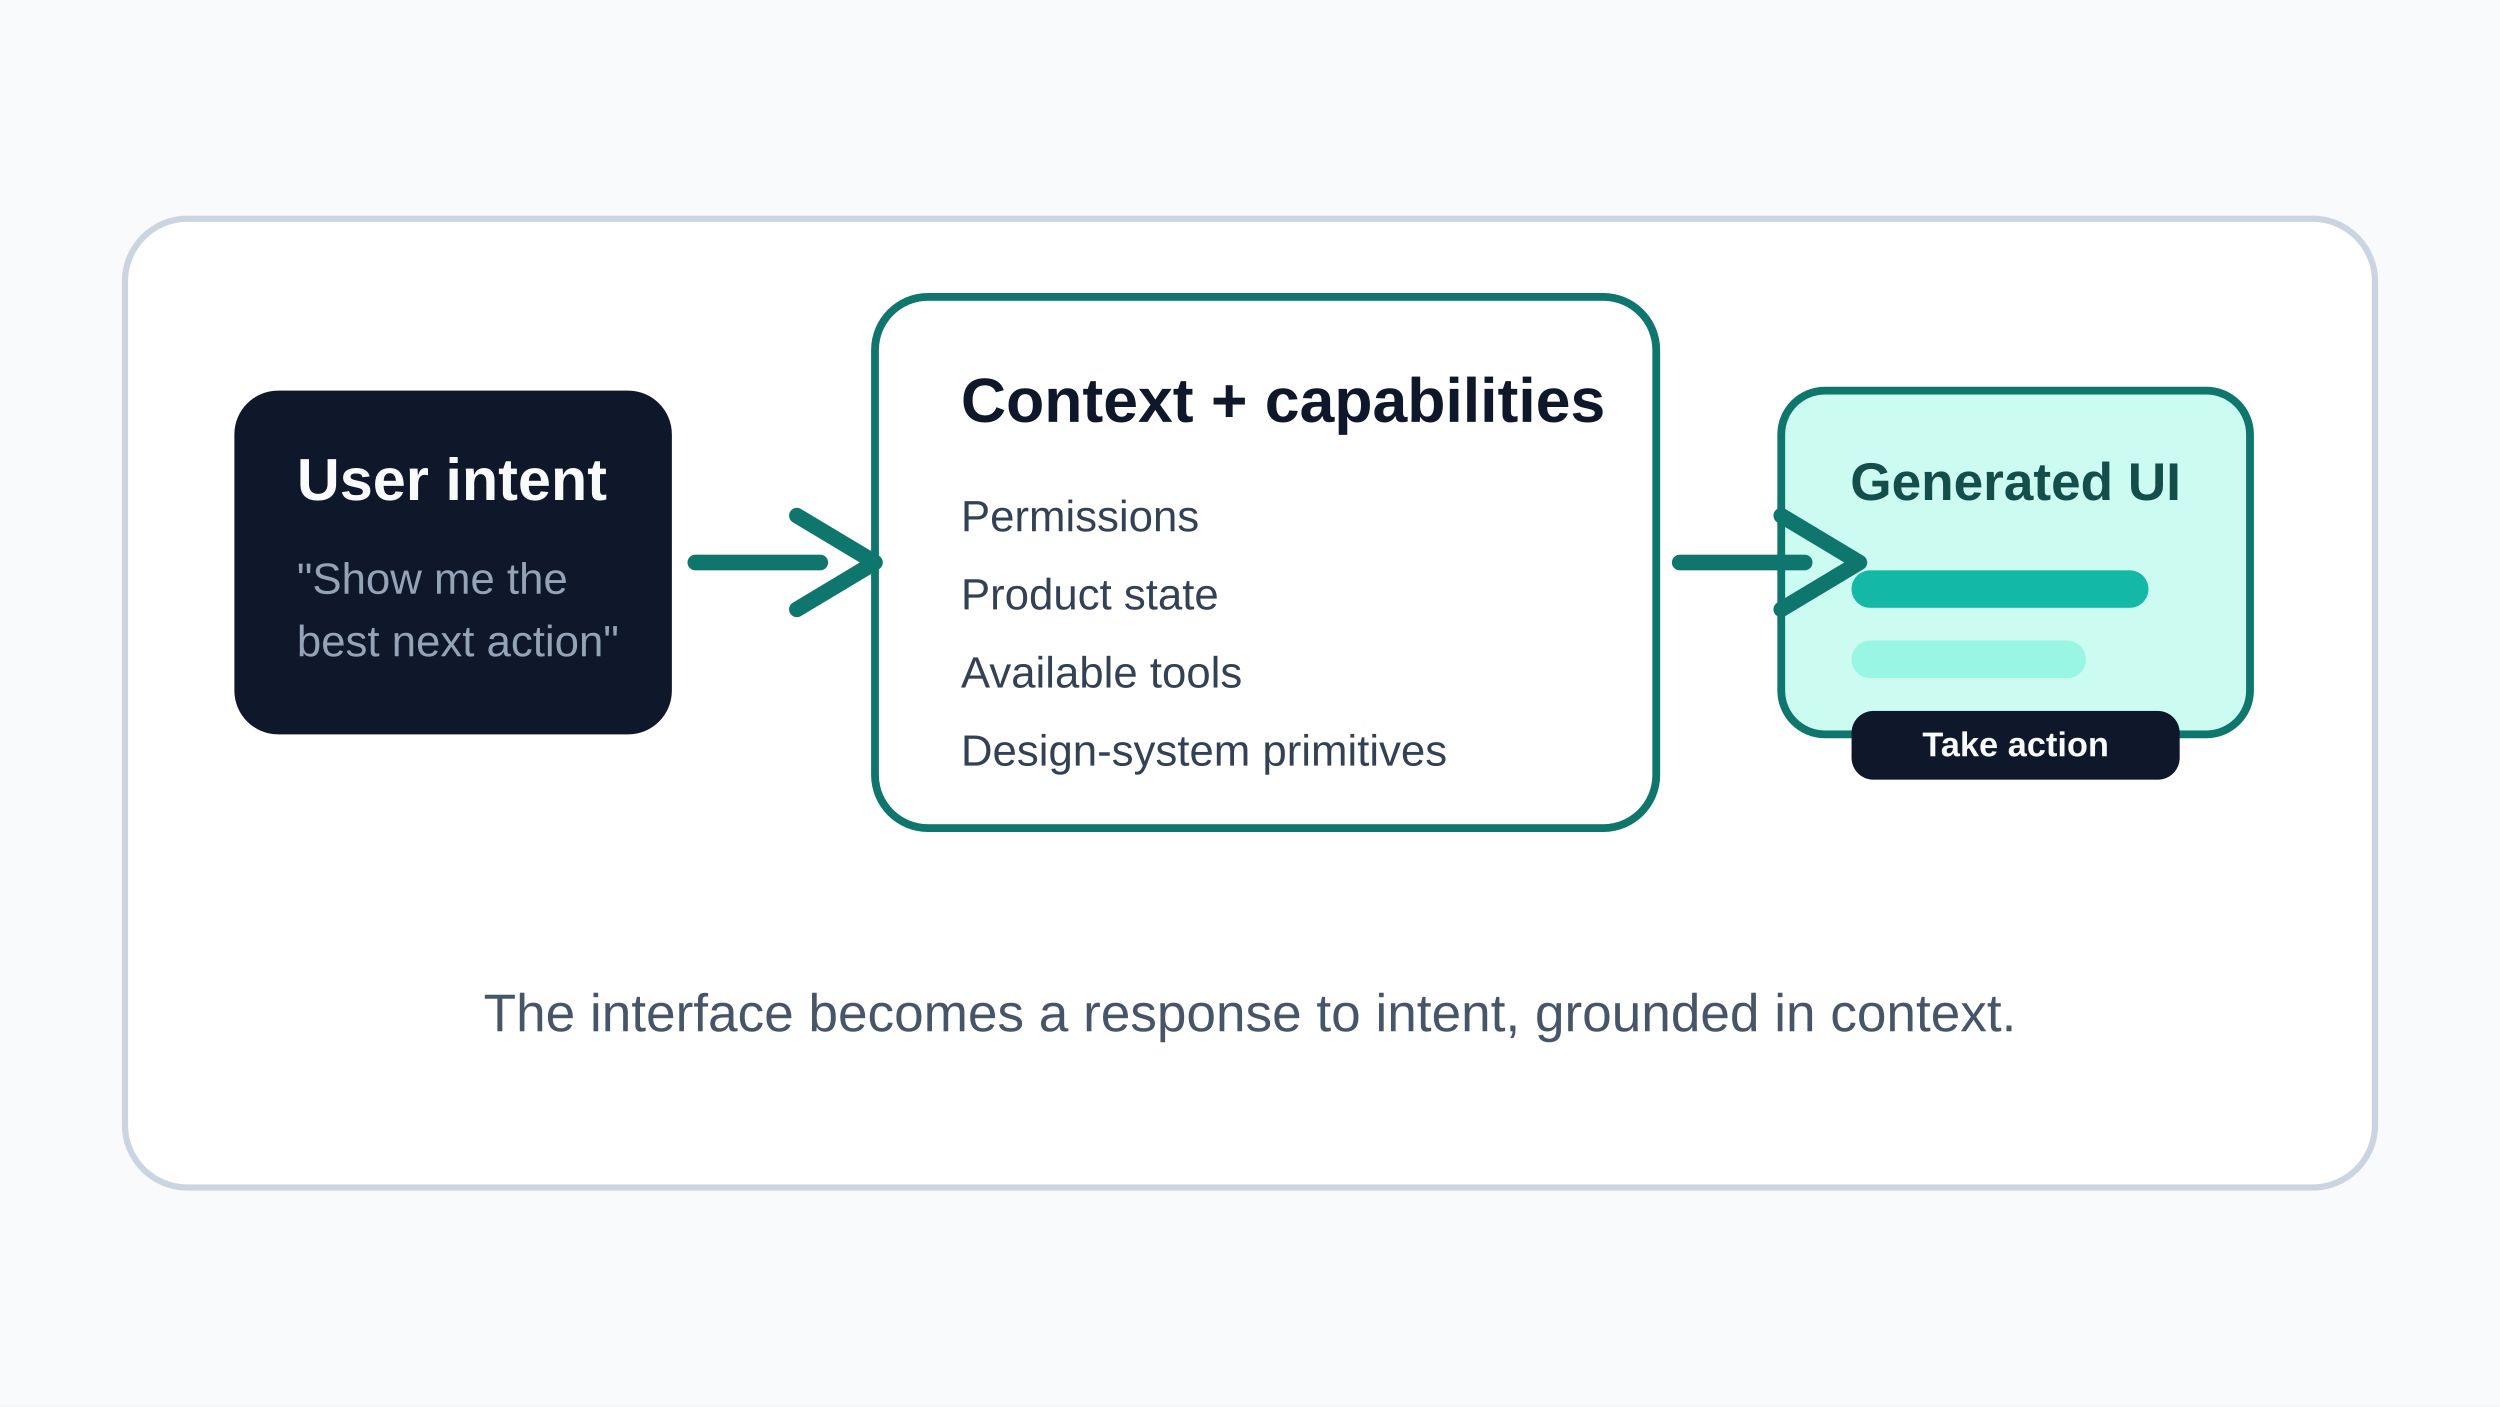
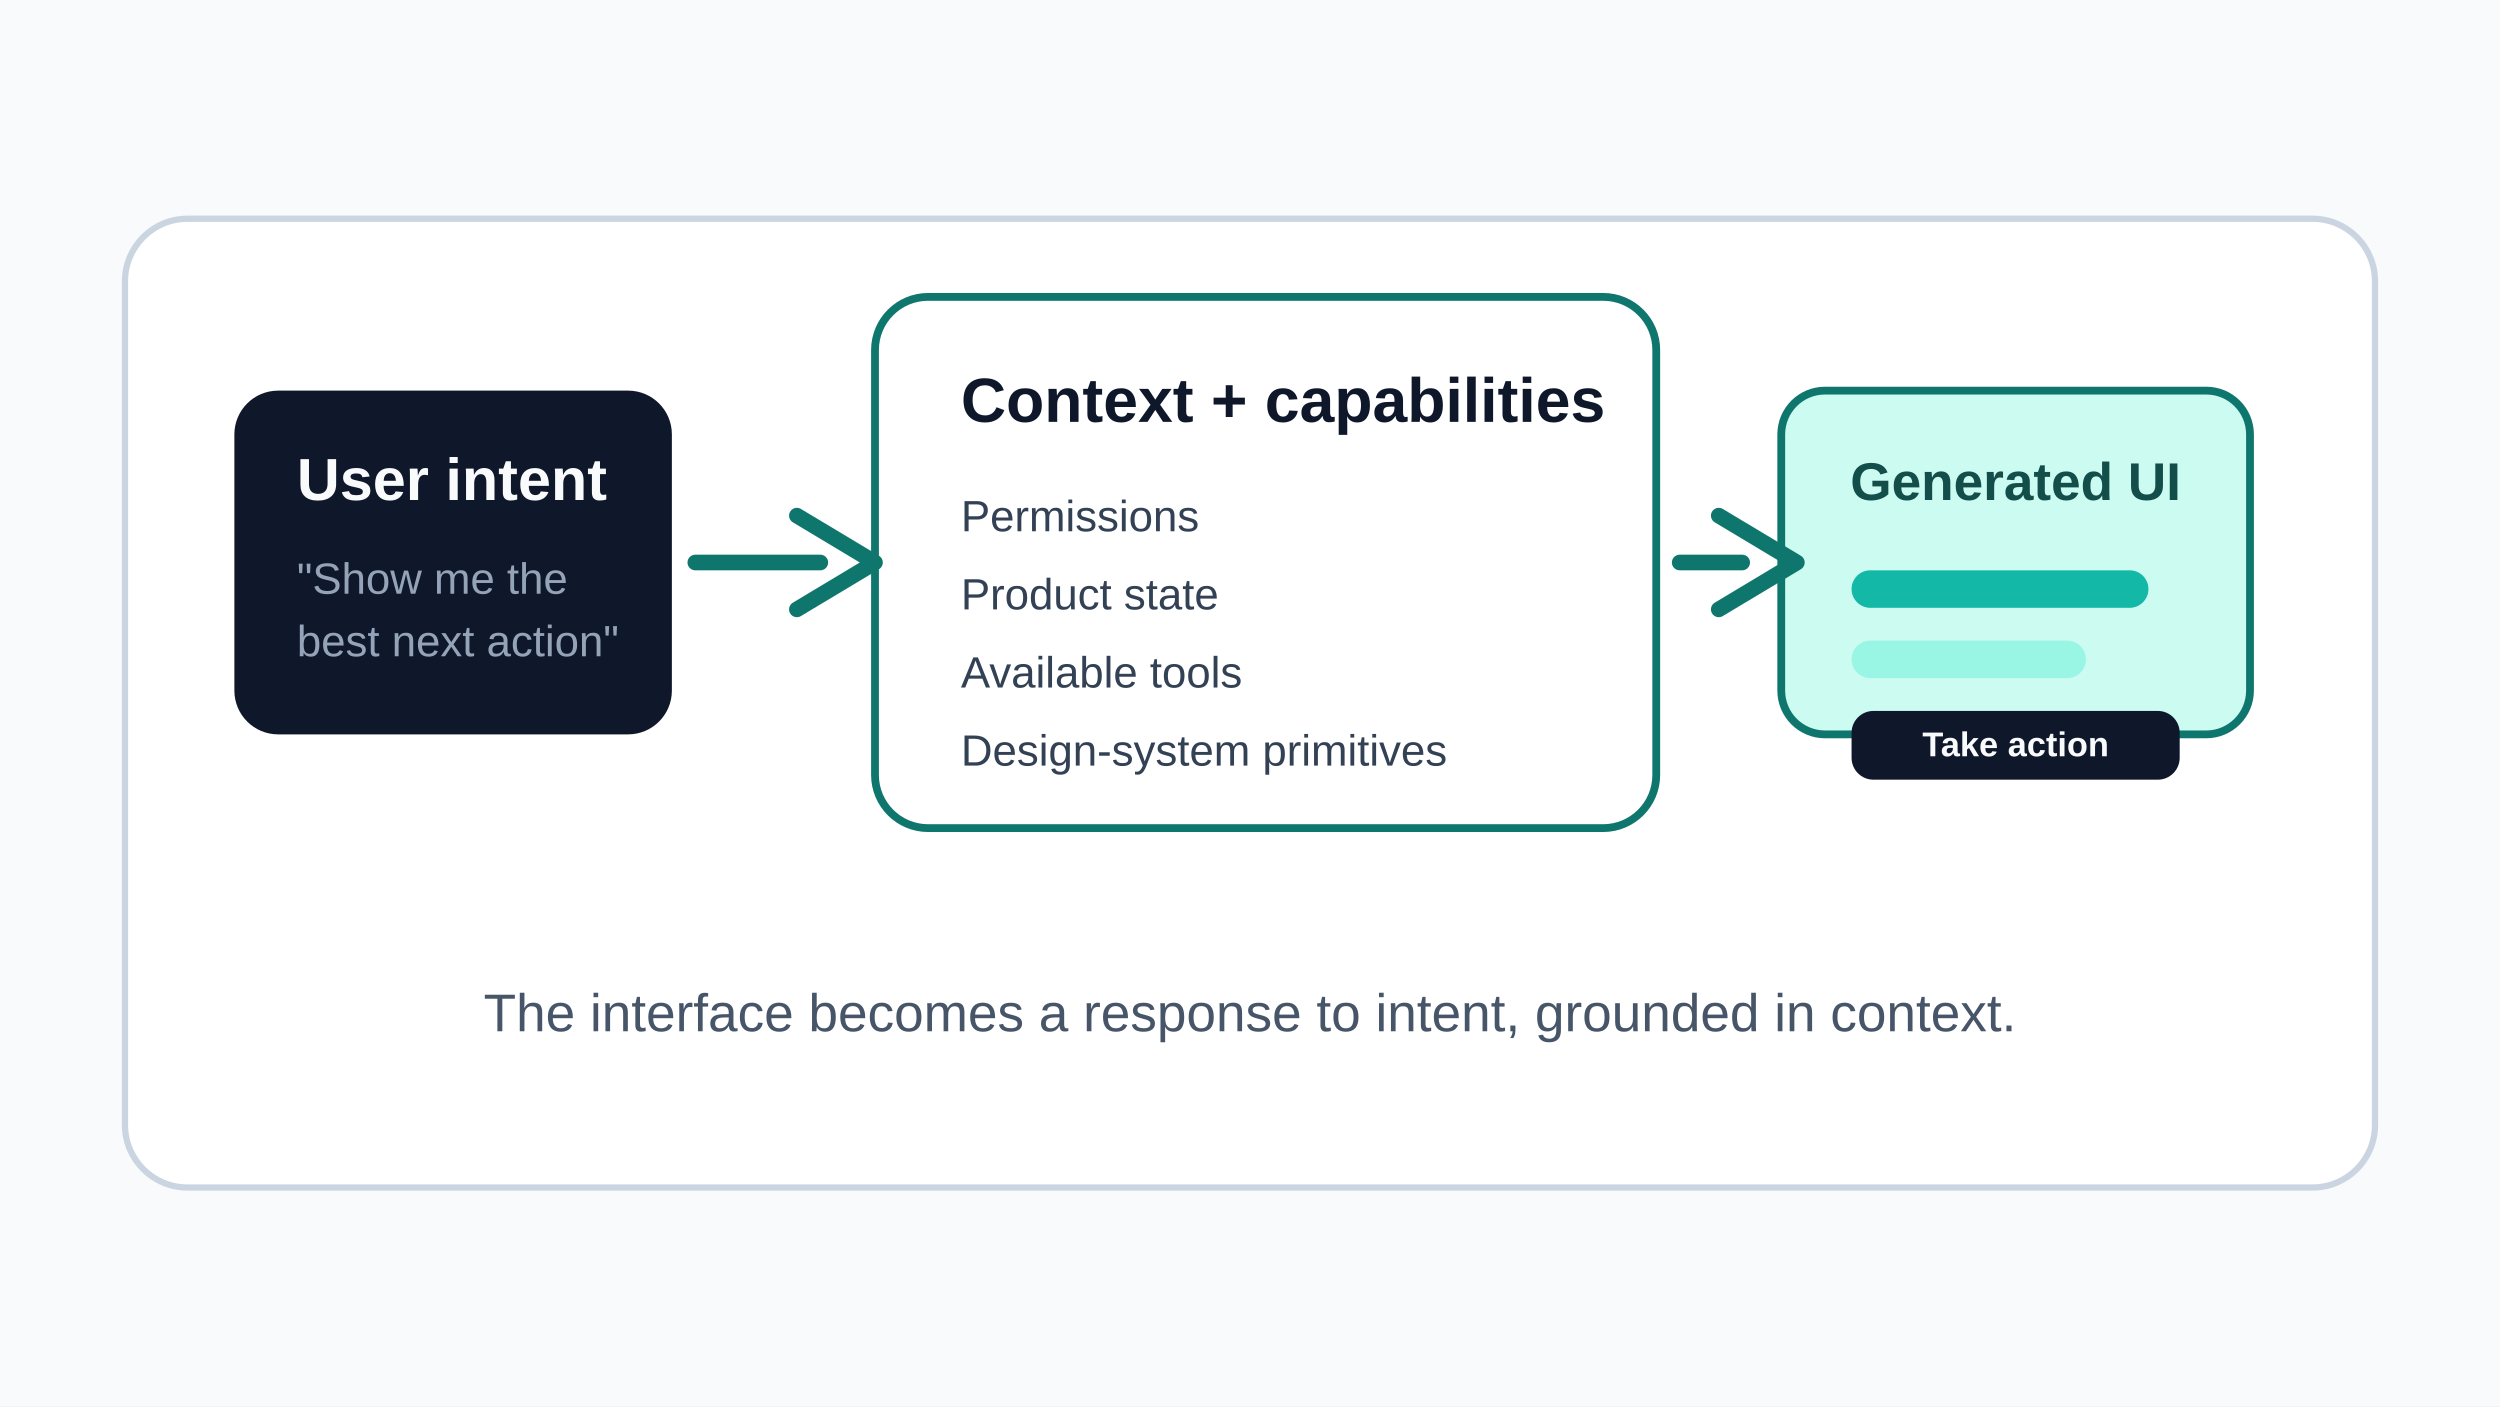
<svg xmlns="http://www.w3.org/2000/svg" width="1600" height="900" viewBox="0 0 1600 900" fill="none">
  <rect width="1600" height="900" fill="#F8FAFC" />
  <rect x="80" y="140" width="1440" height="620" rx="40" fill="#FFFFFF" stroke="#CBD5E1" stroke-width="4" />
  <rect x="150" y="250" width="280" height="220" rx="28" fill="#0F172A" />
  <text x="190" y="320" fill="#F8FAFC" font-family="Arial, sans-serif" font-size="38" font-weight="700">User intent</text>
  <text x="190" y="380" fill="#94A3B8" font-family="Arial, sans-serif" font-size="28">"Show me the</text>
  <text x="190" y="420" fill="#94A3B8" font-family="Arial, sans-serif" font-size="28">best next action"</text>
  <rect x="560" y="190" width="500" height="340" rx="34" fill="#FFFFFF" stroke="#0F766E" stroke-width="5" />
  <text x="615" y="270" fill="#0F172A" font-family="Arial, sans-serif" font-size="40" font-weight="700">Context + capabilities</text>
  <text x="615" y="340" fill="#334155" font-family="Arial, sans-serif" font-size="28">Permissions</text>
  <text x="615" y="390" fill="#334155" font-family="Arial, sans-serif" font-size="28">Product state</text>
  <text x="615" y="440" fill="#334155" font-family="Arial, sans-serif" font-size="28">Available tools</text>
  <text x="615" y="490" fill="#334155" font-family="Arial, sans-serif" font-size="28">Design-system primitives</text>
  <rect x="1140" y="250" width="300" height="220" rx="28" fill="#CCFBF1" stroke="#0F766E" stroke-width="5" />
  <text x="1290" y="320" fill="#134E4A" font-family="Arial, sans-serif" font-size="34" font-weight="700" text-anchor="middle">Generated UI</text>
  <rect x="1185" y="365" width="190" height="24" rx="12" fill="#14B8A6" />
  <rect x="1185" y="410" width="150" height="24" rx="12" fill="#99F6E4" />
  <rect x="1185" y="455" width="210" height="44" rx="14" fill="#0F172A" />
  <text x="1290" y="484" fill="#F8FAFC" font-family="Arial, sans-serif" font-size="22" font-weight="700" text-anchor="middle">Take action</text>
  <path d="M445 360H525" stroke="#0F766E" stroke-width="10" stroke-linecap="round" />
  <path d="M510 330L560 360L510 390" fill="none" stroke="#0F766E" stroke-width="10" stroke-linecap="round" stroke-linejoin="round" />
-   <path d="M1075 360H1155" stroke="#0F766E" stroke-width="10" stroke-linecap="round" />
-   <path d="M1140 330L1190 360L1140 390" fill="none" stroke="#0F766E" stroke-width="10" stroke-linecap="round" stroke-linejoin="round" />
+   <path d="M1075 360H1115" stroke="#0F766E" stroke-width="10" stroke-linecap="round" />
+   <path d="M1100 330L1150 360L1100 390" fill="none" stroke="#0F766E" stroke-width="10" stroke-linecap="round" stroke-linejoin="round" />
  <text x="800" y="660" fill="#475569" font-family="Arial, sans-serif" font-size="34" text-anchor="middle">The interface becomes a response to intent, grounded in context.</text>
</svg>
